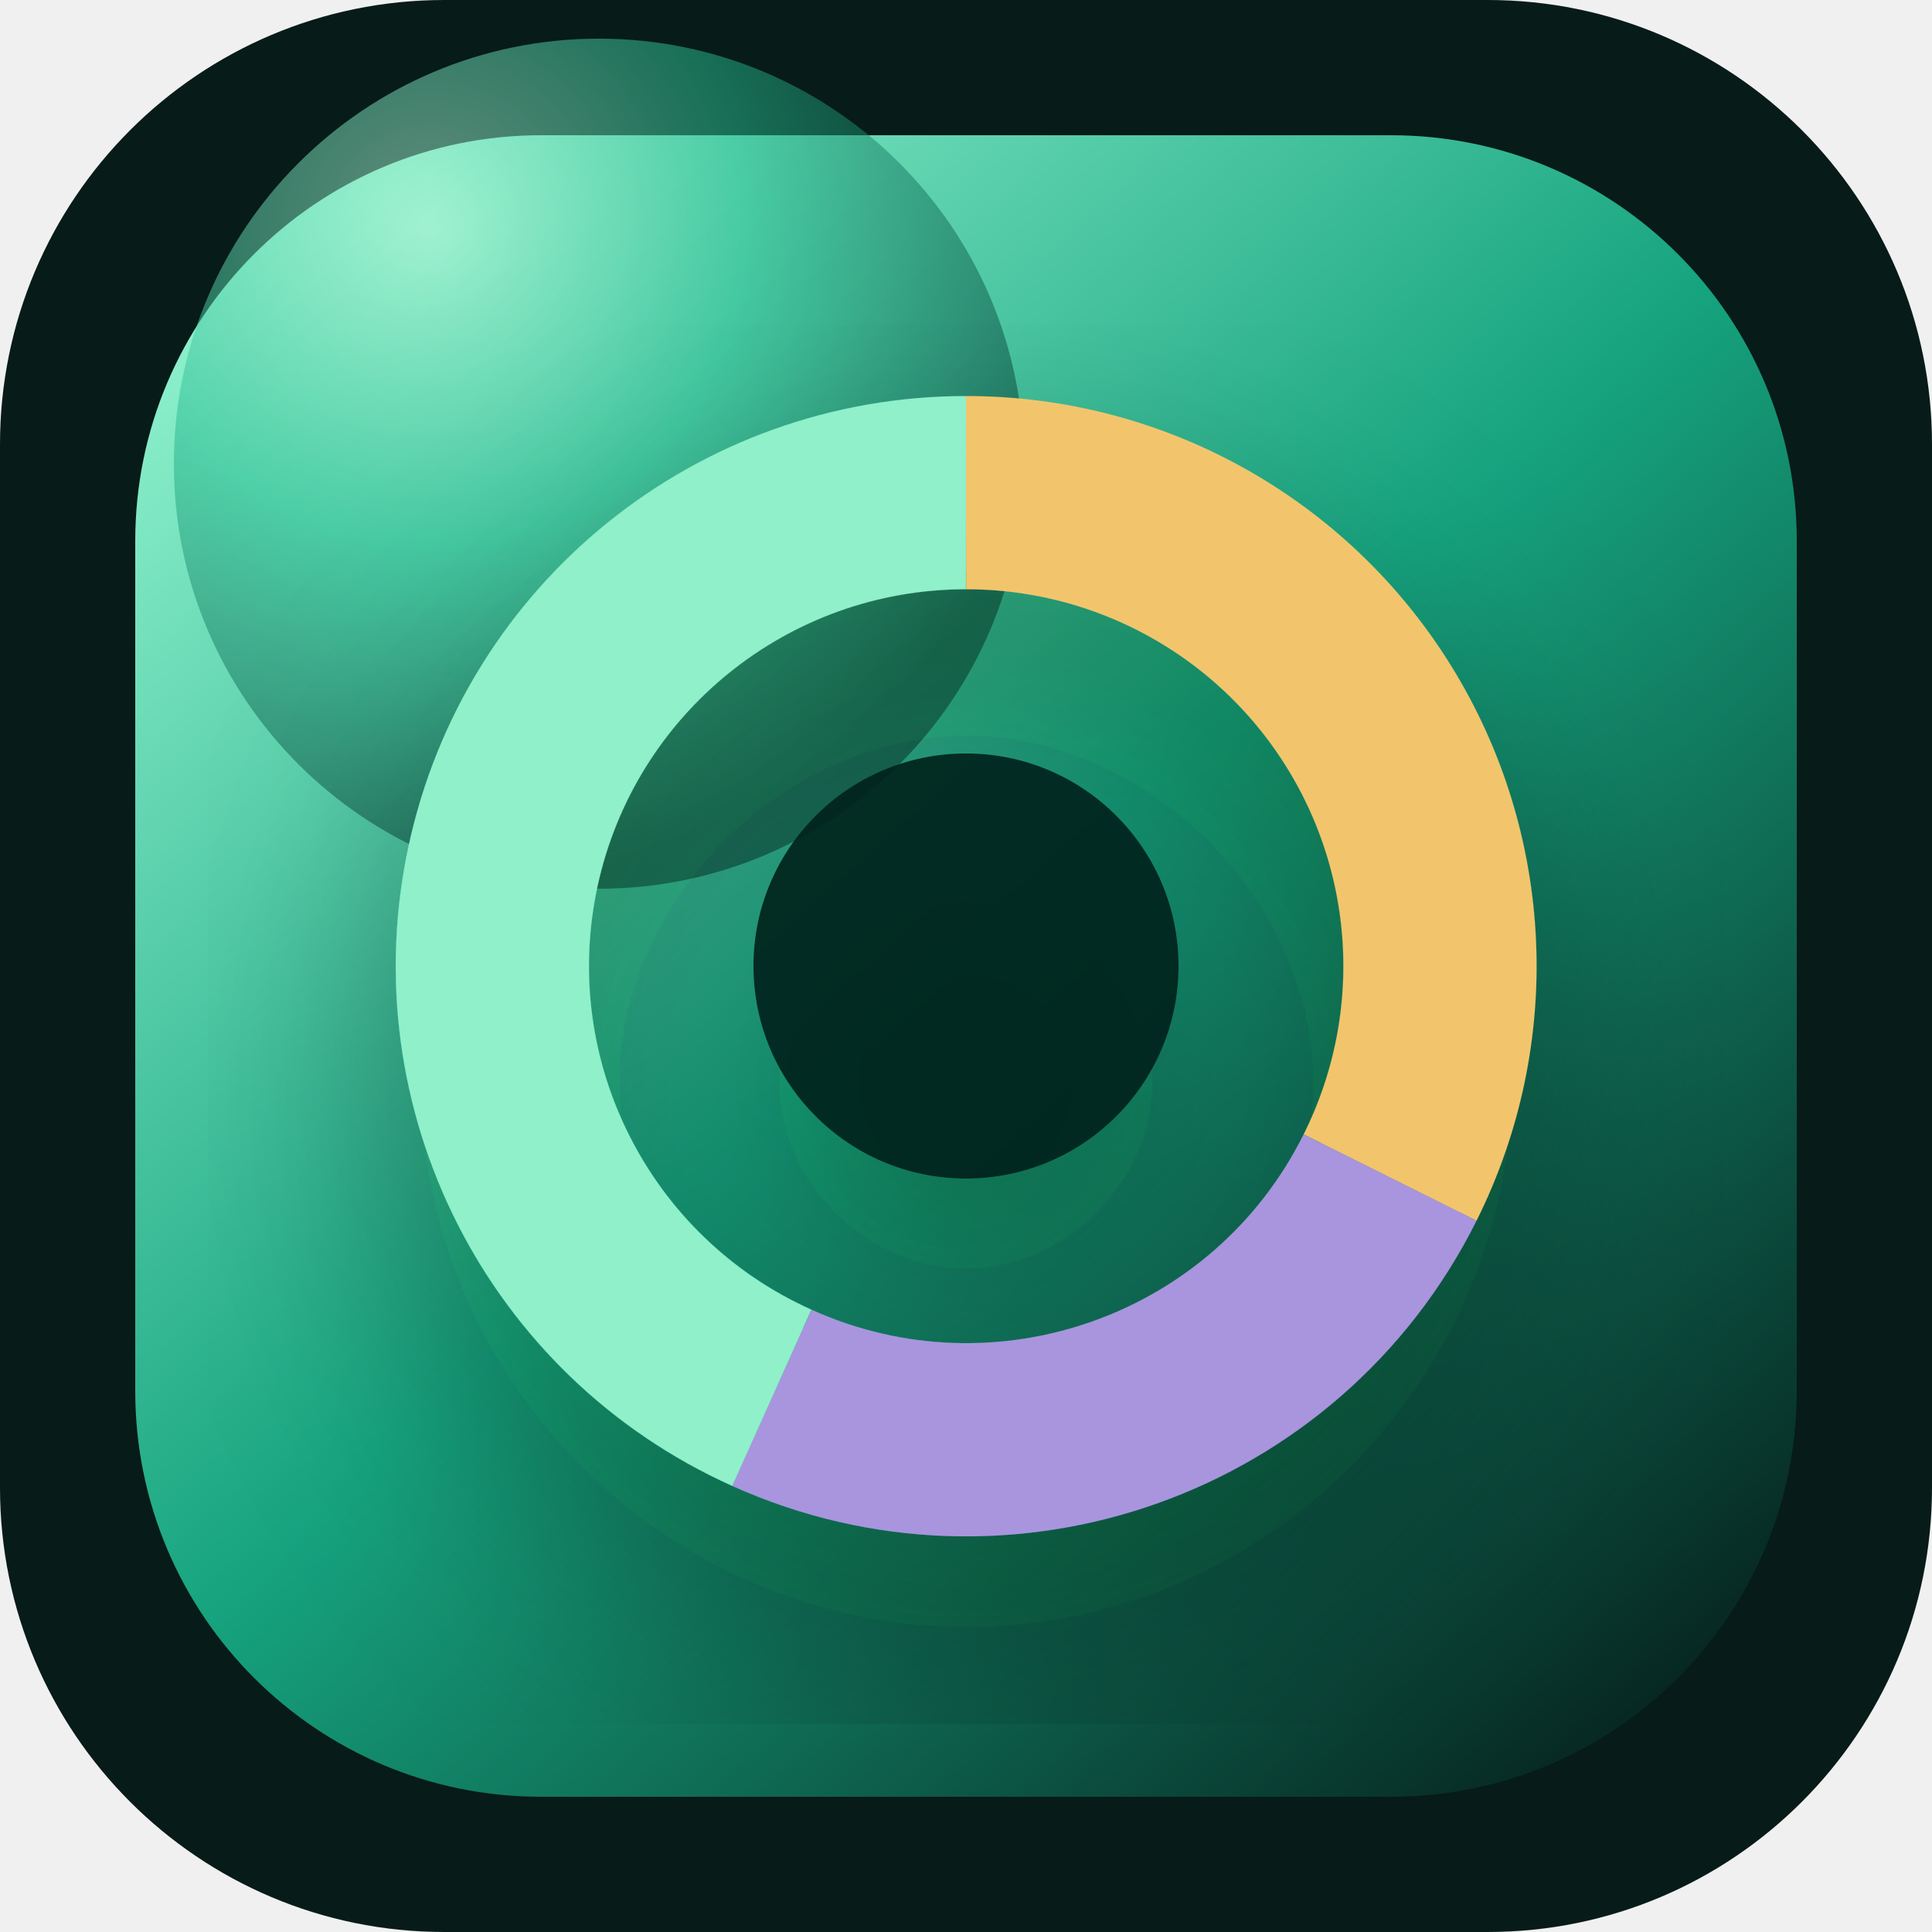
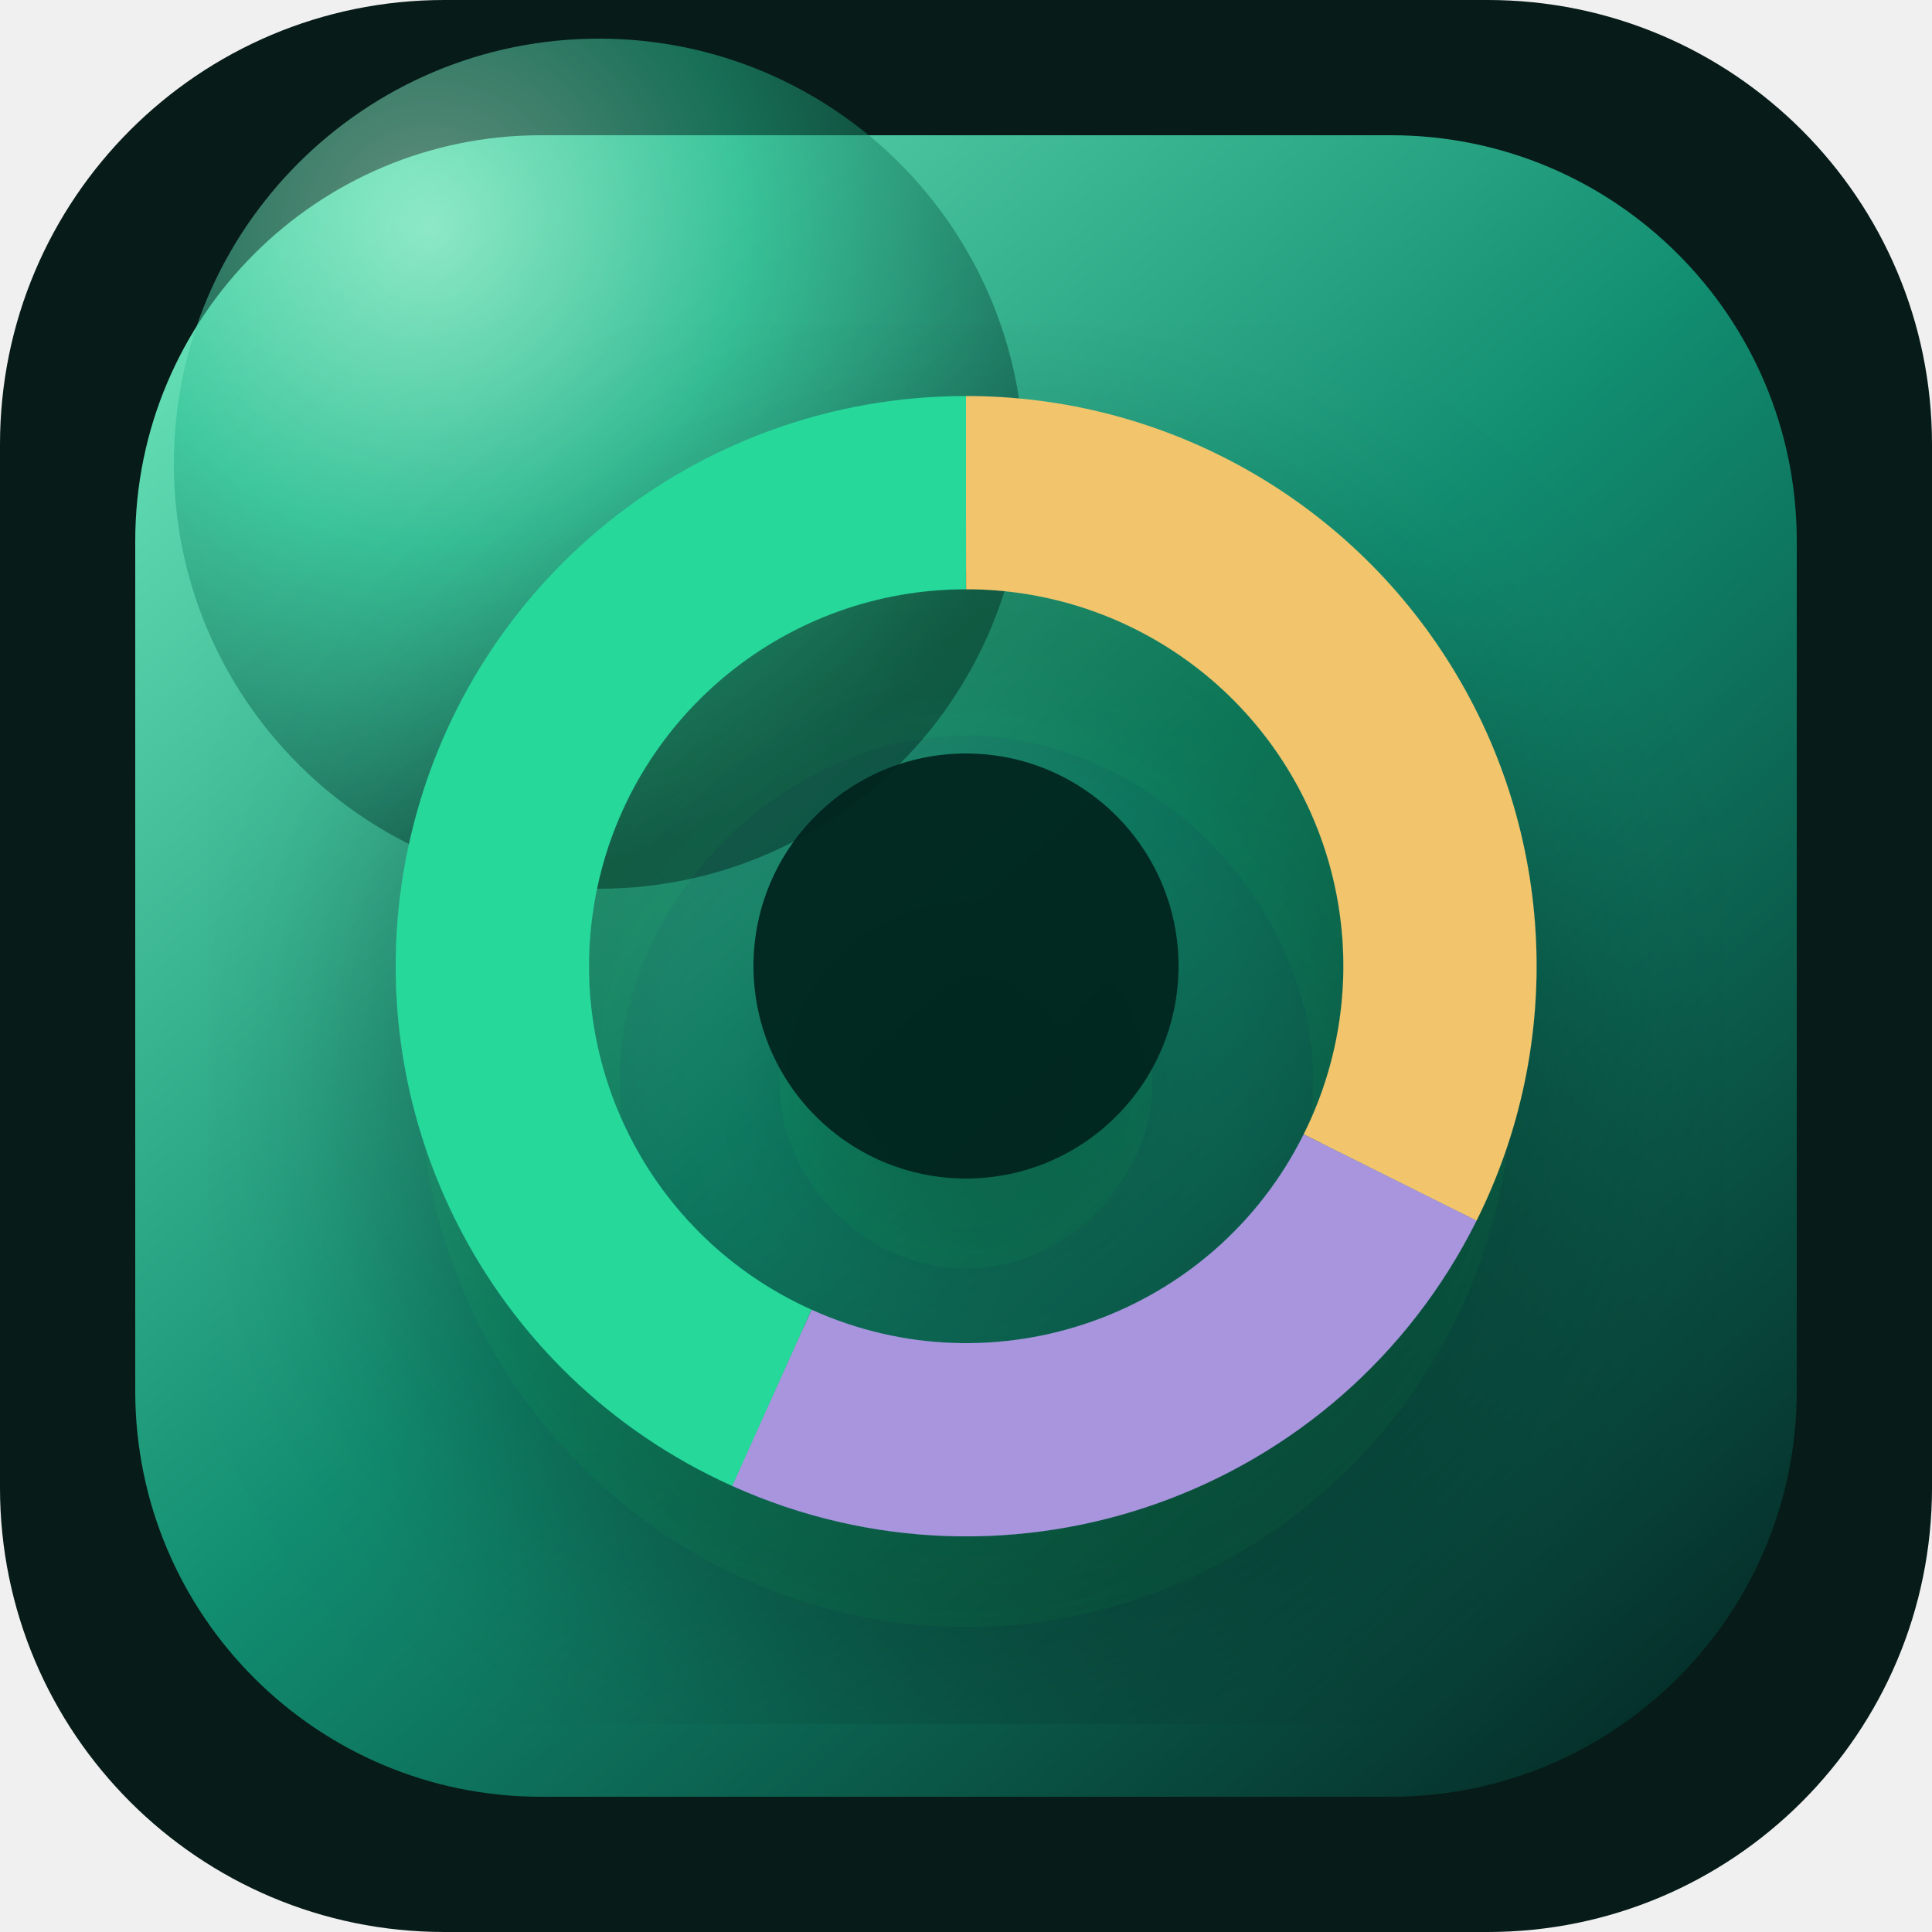
<svg xmlns="http://www.w3.org/2000/svg" viewBox="0 0 200 200" role="img" aria-label="Finanzas Conductuales">
  <defs>
    <radialGradient id="glow" cx="30%" cy="22%" r="78%">
      <stop offset="0" stop-color="#baf9dd" />
      <stop offset="0.48" stop-color="#28bd91" />
      <stop offset="1" stop-color="#06342d" />
    </radialGradient>
    <linearGradient id="surface" x1="32" y1="22" x2="172" y2="180" gradientUnits="userSpaceOnUse">
-       <stop stop-color="#8df0cc" />
-       <stop offset="0.48" stop-color="#16a47f" />
-       <stop offset="1" stop-color="#06241f" />
+       <stop stop-color="#64deb4" />
+       <stop offset="0.48" stop-color="#118d70" />
+       <stop offset="1" stop-color="#052e29" />
    </linearGradient>
    <filter id="softShadow" x="-30%" y="-30%" width="160%" height="160%">
      <feDropShadow dx="0" dy="12" stdDeviation="12" flood-color="#021411" flood-opacity="0.34" />
    </filter>
  </defs>
  <rect width="200" height="200" rx="46" fill="#071b18" />
  <rect x="14" y="14" width="172" height="172" rx="42" fill="url(#surface)" />
  <circle cx="62" cy="48" r="44" fill="url(#glow)" opacity="0.52" />
  <g filter="url(#softShadow)">
    <circle cx="100" cy="100" r="49" fill="none" stroke="#ffffff" stroke-opacity="0.24" stroke-width="16" />
    <path d="M100 51a49 49 0 0 1 43.9 70.9" fill="none" stroke="#f2c56c" stroke-width="20" />
    <path d="M143.9 121.9A49 49 0 0 1 79.9 144.7" fill="none" stroke="#a895de" stroke-width="20" />
-     <path d="M79.9 144.7A49 49 0 0 1 100 51" fill="none" stroke="#8ff0ca" stroke-width="20" />
+     <path d="M79.9 144.7A49 49 0 0 1 100 51" fill="none" stroke="#28d99b" stroke-width="20" />
    <circle cx="100" cy="100" r="22" fill="#05241f" opacity="0.92" />
  </g>
</svg>
